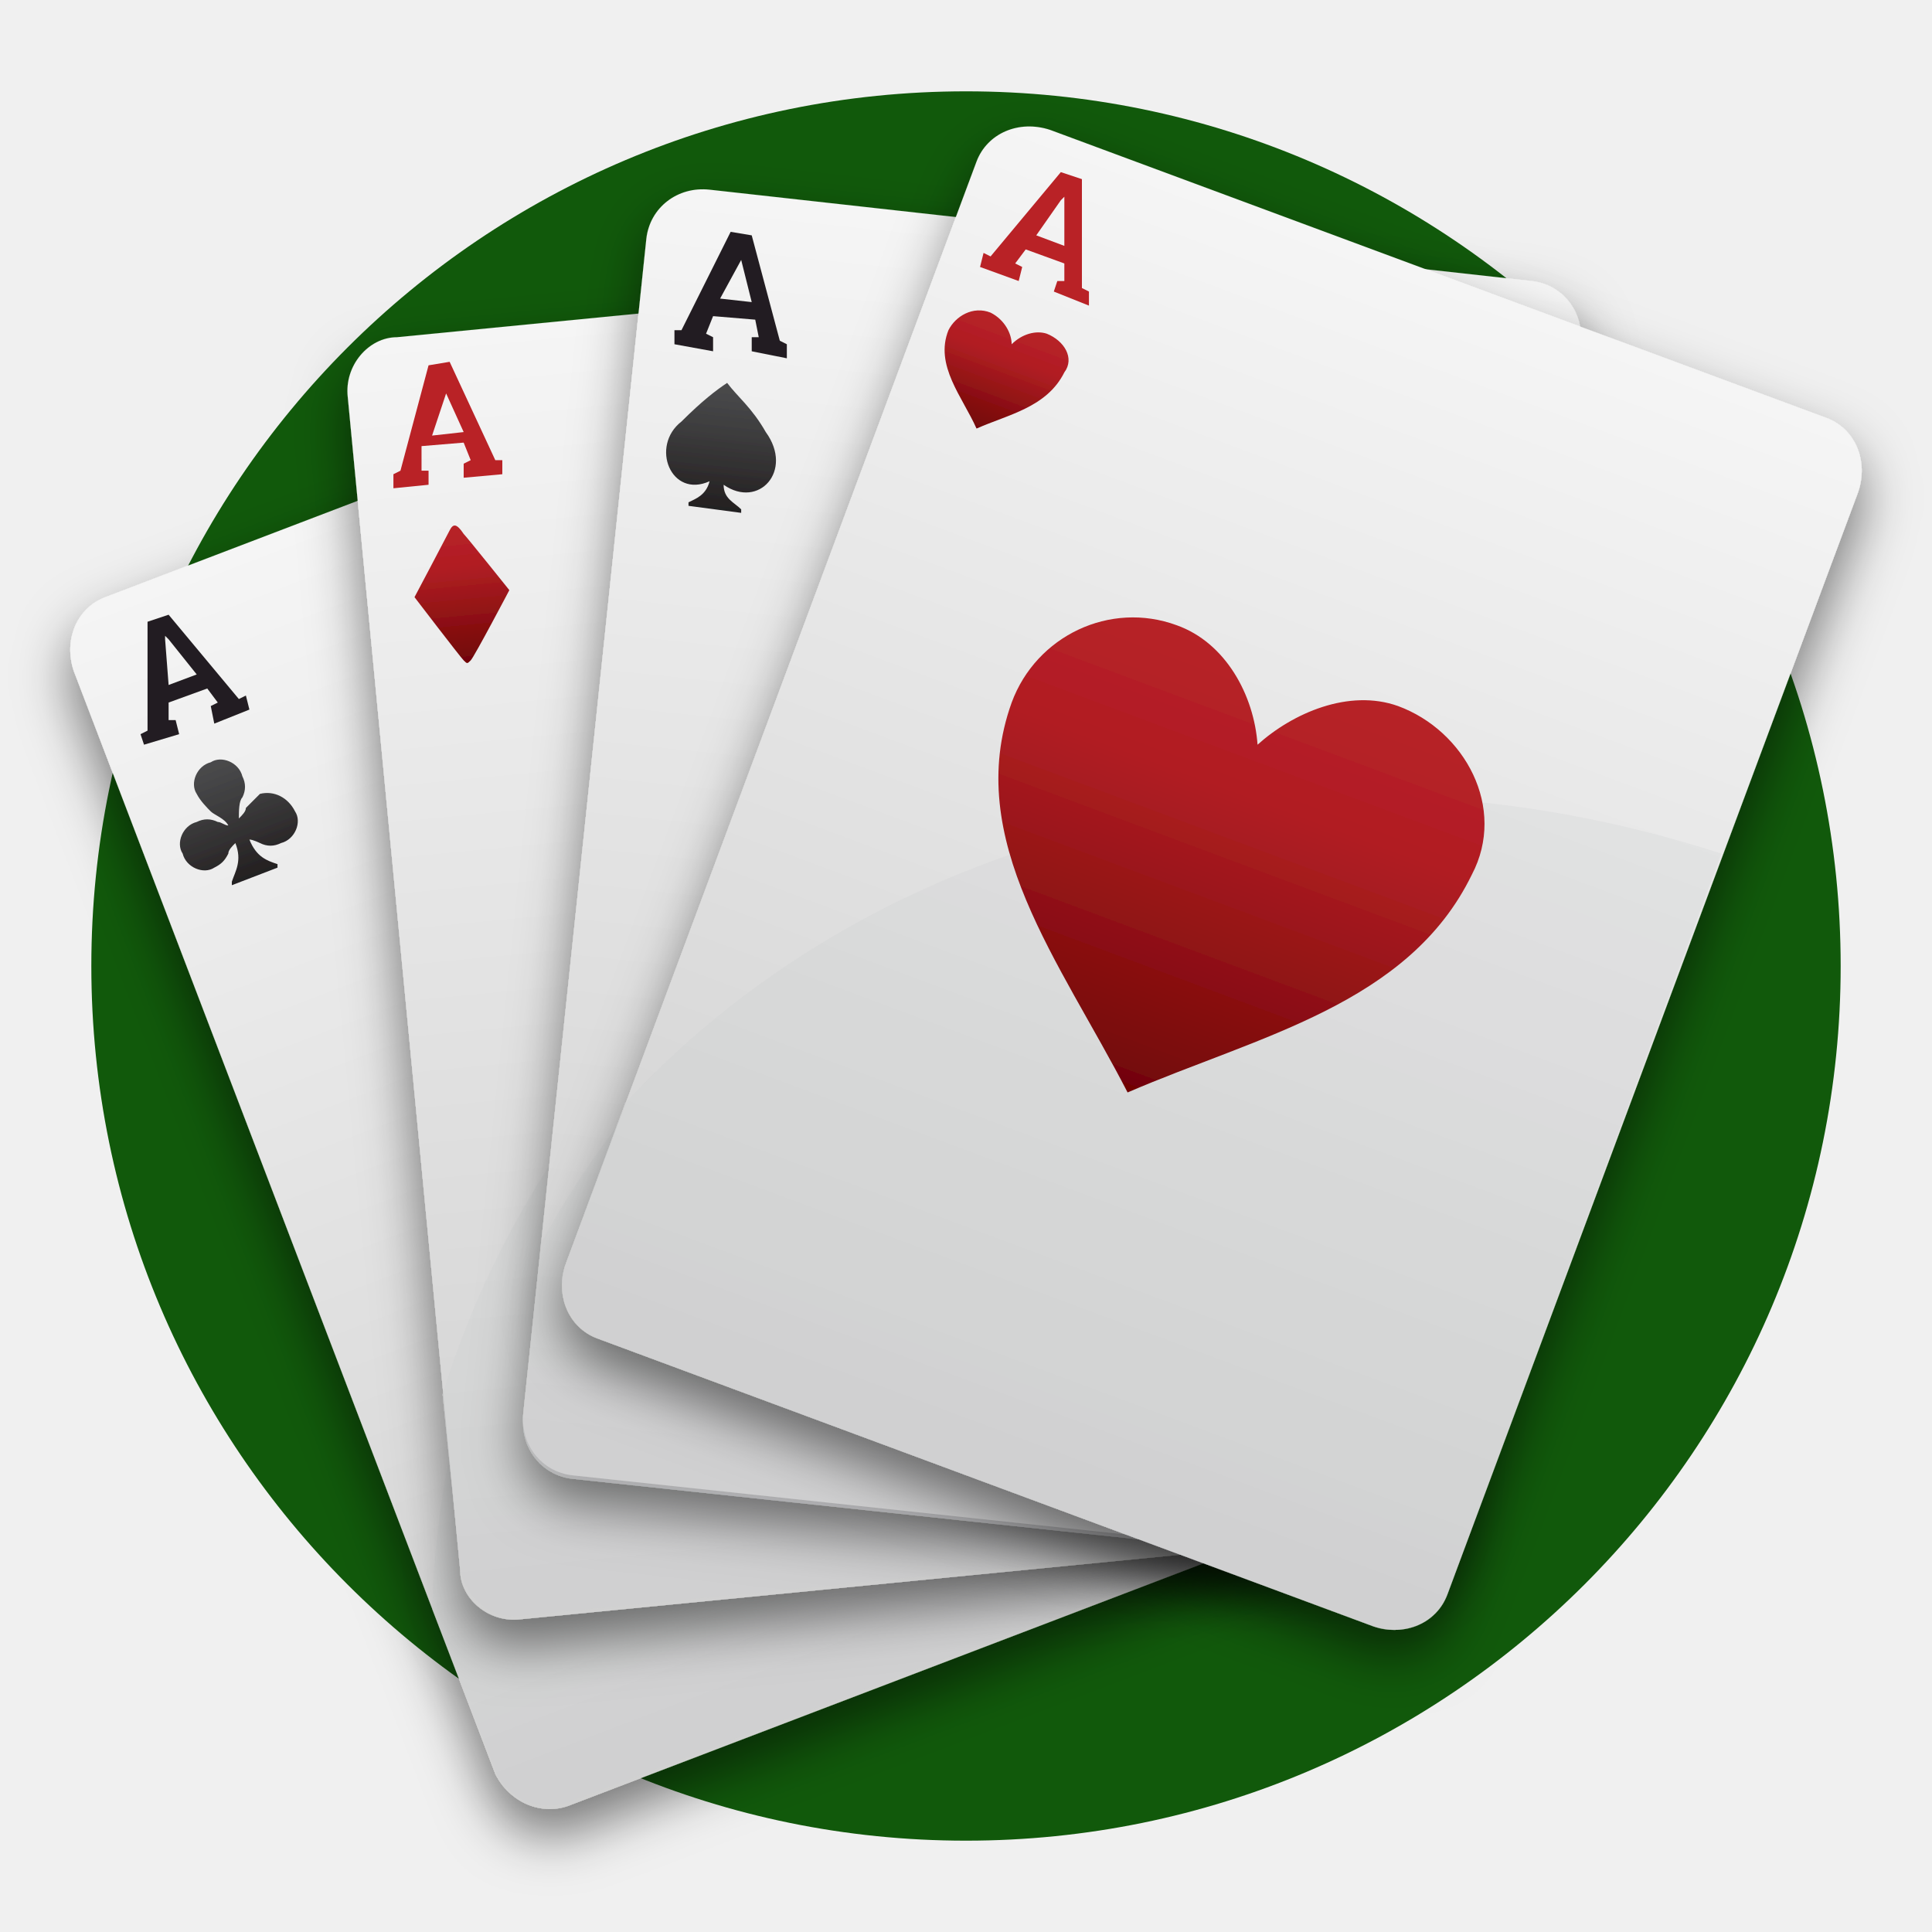
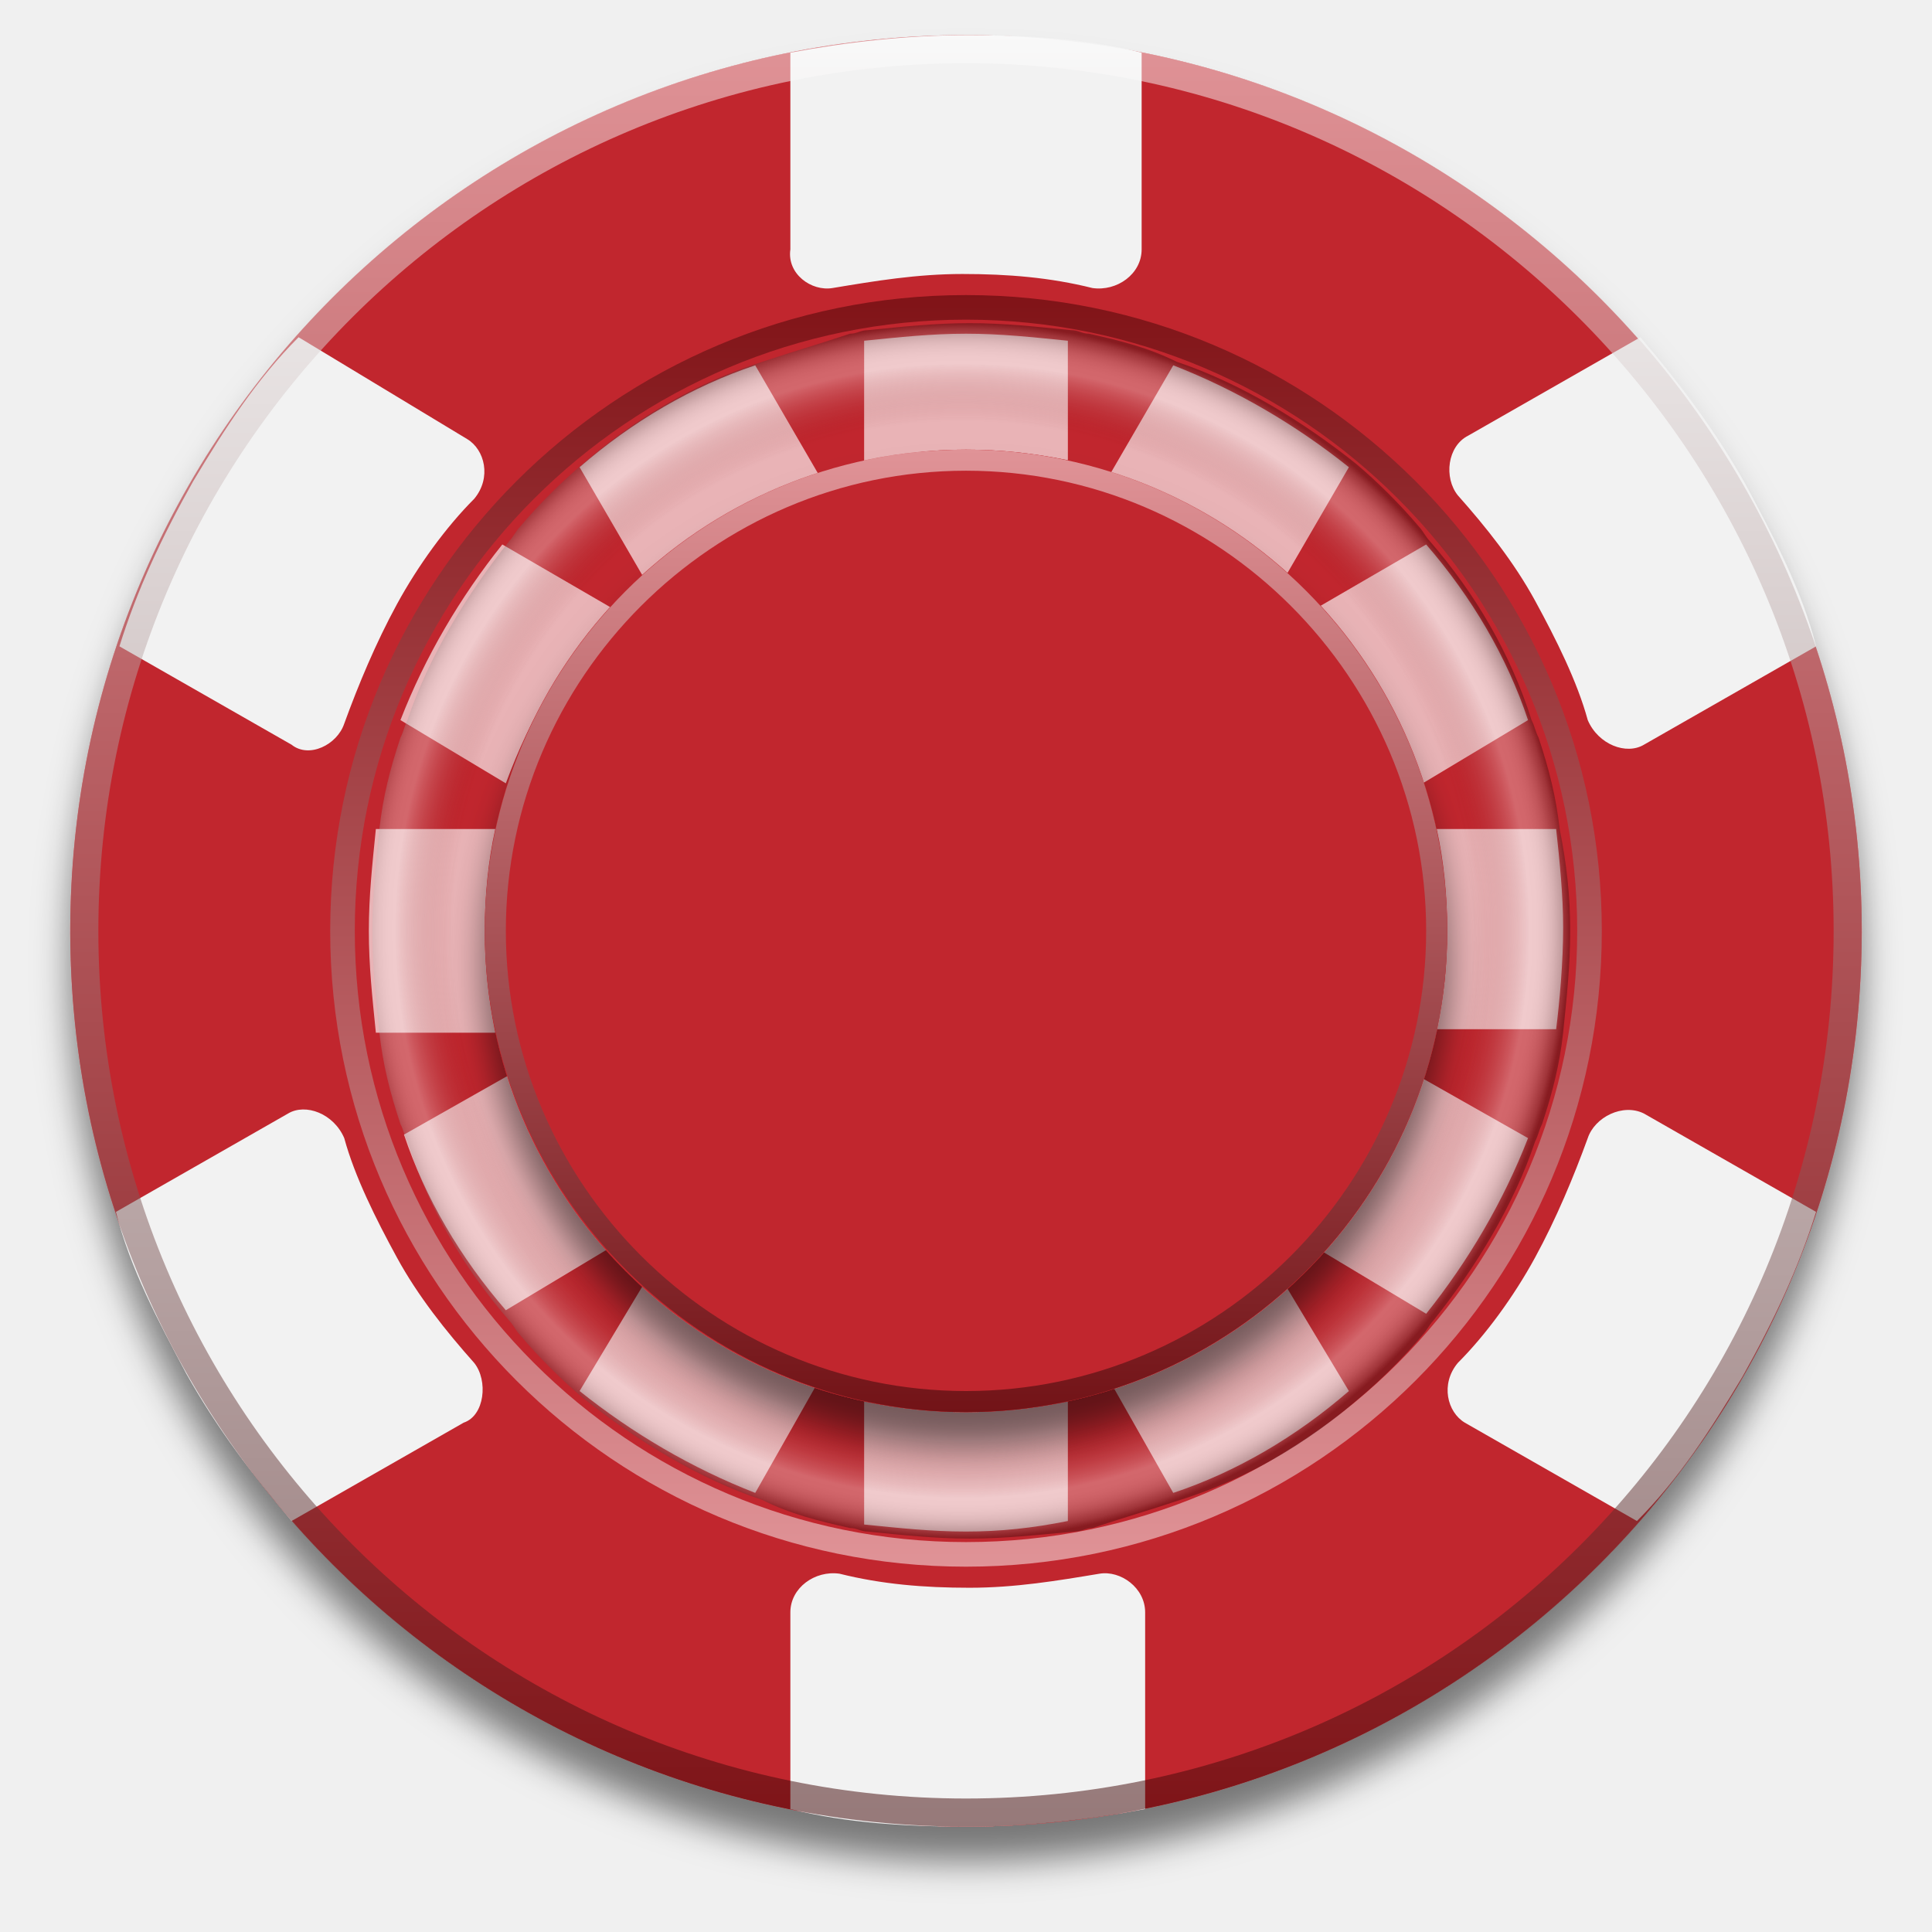
<svg xmlns="http://www.w3.org/2000/svg" viewBox="0 0 55 55">
  <style type="text/css">
- 		.st0{fill:#11590B;}
- 		.st1{fill:url(#SVGID_1_);}
- 		.st2{fill:#231F20;}
- 		.st3{opacity:0.3;fill:url(#SVGID_2_);enable-background:new;}
- 		.st4{fill:url(#SVGID_3_);}
- 		.st5{fill:url(#SVGID_4_);}
- 		.st6{fill:#B92025;}
- 		.st7{opacity:0.3;fill:url(#SVGID_5_);enable-background:new;}
- 		.st8{fill:url(#SVGID_6_);}
- 		.st9{fill:url(#SVGID_7_);}
- 		.st10{fill:url(#SVGID_8_);}
- 		.st11{opacity:0.3;fill:url(#SVGID_9_);enable-background:new;}
- 		.st12{fill:url(#SVGID_10_);}
- 		.st13{opacity:0.3;fill:url(#SVGID_11_);enable-background:new;}
- 		.st14{fill:url(#SVGID_12_);}
- 		.st15{fill:url(#center_1_);}
+ 		.st0{fill:#C1272D;filter:url(#dropshadow);}
+ 		.st1{opacity:0.65;}
+ 		.st2{fill:#FFFFFF;}
+ 		.st3{fill:#F2F2F2;}
+ 		.st4{opacity:0.5;fill:url(#SVGID_1_);}
+ 		.st5{opacity:0.5;fill:url(#SVGID_2_);}
+ 		.st6{opacity:0.5;fill:url(#SVGID_3_);}
+ 		.st7{opacity:0.3;fill:url(#SVGID_4_);enable-background:new    ;}
	</style>
-   <linearGradient id="SVGID_1_" gradientUnits="userSpaceOnUse" x1="125.246" y1="118.316" x2="125.246" y2="81.574" gradientTransform="matrix(0.9346 -0.3558 -0.3558 -0.9346 -60.9011 167.942)">
-     <stop offset="0" style="stop-color:#F5F5F5" />
-     <stop offset="1" style="stop-color:#D1D1D1" />
-   </linearGradient>
-   <linearGradient id="SVGID_2_" gradientUnits="userSpaceOnUse" x1="125.245" y1="105.702" x2="125.245" y2="81.574" gradientTransform="matrix(0.9346 -0.3558 -0.3558 -0.9346 -60.9011 167.942)">
-     <stop offset="0" style="stop-color:#D0D2D3" />
-     <stop offset="1" style="stop-color:#CCCECF" />
-   </linearGradient>
-   <linearGradient id="SVGID_3_" gradientUnits="userSpaceOnUse" x1="114.599" y1="112.85" x2="114.599" y2="109.37" gradientTransform="matrix(0.9346 -0.3558 -0.3558 -0.9346 -60.9011 167.942)">
-     <stop offset="0" style="stop-color:#4A4A4C" />
-     <stop offset="0.3" style="stop-color:#404041" />
-     <stop offset="1" style="stop-color:#231F20" />
-   </linearGradient>
-   <linearGradient id="SVGID_4_" gradientUnits="userSpaceOnUse" x1="49.041" y1="71.361" x2="49.041" y2="34.616" gradientTransform="matrix(0.9954 -9.560000e-02 -9.560000e-02 -0.9954 -18.9745 84.146)">
-     <stop offset="0" style="stop-color:#F5F5F5" />
-     <stop offset="1" style="stop-color:#D1D1D1" />
-   </linearGradient>
-   <linearGradient id="SVGID_5_" gradientUnits="userSpaceOnUse" x1="49.041" y1="58.747" x2="49.041" y2="34.616" gradientTransform="matrix(0.9954 -9.560000e-02 -9.560000e-02 -0.9954 -18.9745 84.146)">
-     <stop offset="0" style="stop-color:#D0D2D3" />
-     <stop offset="1" style="stop-color:#CCCECF" />
-   </linearGradient>
-   <linearGradient id="SVGID_6_" gradientUnits="userSpaceOnUse" x1="38.408" y1="65.846" x2="38.408" y2="61.918" gradientTransform="matrix(0.9954 -9.560000e-02 -9.560000e-02 -0.9954 -18.9745 84.146)">
-     <stop offset="0" style="stop-color:#B72026" />
-     <stop offset="0.3" style="stop-color:#B11F24" />
-     <stop offset="1" style="stop-color:#710506" />
-   </linearGradient>
-   <linearGradient id="SVGID_7_" gradientUnits="userSpaceOnUse" x1="0.457" y1="29.54" x2="0.457" y2="-7.204" gradientTransform="matrix(0.9944 0.1057 0.1057 -0.9944 28.2907 36.0835)">
-     <stop offset="0" style="stop-color:#F5F5F5" />
-     <stop offset="1" style="stop-color:#D1D1D1" />
-   </linearGradient>
-   <linearGradient id="SVGID_8_" gradientUnits="userSpaceOnUse" x1="-10.176" y1="24.206" x2="-10.176" y2="20.593" gradientTransform="matrix(0.9944 0.1057 0.1057 -0.9944 28.2907 36.0835)">
-     <stop offset="0" style="stop-color:#4A4A4C" />
-     <stop offset="0.3" style="stop-color:#404041" />
-     <stop offset="1" style="stop-color:#231F20" />
-   </linearGradient>
-   <linearGradient id="SVGID_9_" gradientUnits="userSpaceOnUse" x1="0.457" y1="16.926" x2="0.457" y2="-7.204" gradientTransform="matrix(0.9944 0.1057 0.1057 -0.9944 28.2907 36.0835)">
-     <stop offset="0" style="stop-color:#D0D2D3" />
-     <stop offset="1" style="stop-color:#CCCECF" />
-   </linearGradient>
-   <linearGradient id="SVGID_10_" gradientUnits="userSpaceOnUse" x1="-56.229" y1="-25.841" x2="-56.229" y2="-62.584" gradientTransform="matrix(0.9369 0.3497 0.3497 -0.9369 102.6233 3.236)">
-     <stop offset="0" style="stop-color:#F5F5F5" />
-     <stop offset="1" style="stop-color:#D1D1D1" />
-   </linearGradient>
-   <linearGradient id="SVGID_11_" gradientUnits="userSpaceOnUse" x1="-56.229" y1="-38.455" x2="-56.229" y2="-62.584" gradientTransform="matrix(0.9369 0.3497 0.3497 -0.9369 102.6233 3.236)">
-     <stop offset="0" style="stop-color:#D0D2D3" />
-     <stop offset="1" style="stop-color:#CCCECF" />
-   </linearGradient>
-   <linearGradient id="SVGID_12_" gradientUnits="userSpaceOnUse" x1="-66.86" y1="-31.356" x2="-66.86" y2="-34.607" gradientTransform="matrix(0.9369 0.3497 0.3497 -0.9369 102.6233 3.236)">
-     <stop offset="0" style="stop-color:#B72026" />
-     <stop offset="0.3" style="stop-color:#B11F24" />
-     <stop offset="1" style="stop-color:#710506" />
-   </linearGradient>
-   <linearGradient id="center_1_" gradientUnits="userSpaceOnUse" x1="-56.228" y1="-37.752" x2="-56.228" y2="-50.673" gradientTransform="matrix(0.9369 0.3497 0.3497 -0.9369 102.6233 3.236)">
-     <stop offset="0" style="stop-color:#B72026" />
-     <stop offset="0.3" style="stop-color:#B11F24" />
-     <stop offset="1" style="stop-color:#710506" />
-   </linearGradient>
-   <filter x="-6.1%" y="-3.9%" width="112.1%" height="113.2%" filterUnits="objectBoundingBox" id="solitaire-filter-1">
-     <feOffset dx="0" dy=".75" in="SourceAlpha" result="numbersShadowOffsetOuter2" />
-     <feGaussianBlur stdDeviation=".75" in="numbersShadowOffsetOuter2" result="numbersShadowBlurOuter2" />
+   <filter x="-6.1%" y="-3.9%" width="112.1%" height="113.2%" filterUnits="objectBoundingBox" id="dropshadow">
+     <feOffset dx="0" dy="1" in="SourceAlpha" result="numbersShadowOffsetOuter1" />
+     <feGaussianBlur stdDeviation=".5" in="numbersShadowOffsetOuter2" result="numbersShadowBlurOuter2" />
    <feColorMatrix values="0 0 0 0 0   0 0 0 0 0   0 0 0 0 0  0 0 0 0.5 0" type="matrix" in="numbersShadowBlurOuter2" result="numbersShadowMatrixOuter2" />
    <feMerge>
      <feMergeNode in="numbersShadowMatrixOuter2" />
      <feMergeNode in="SourceGraphic" />
    </feMerge>
  </filter>
-   <circle class="st0" cx="27.5" cy="27.5" r="24.9" />
-   <g id="club-ace" filter="url(#solitaire-filter-1)">
-     <path class="st1" d="M39.1,40.9c0.3,0.8-0.1,1.7-0.9,2.1l-22,8.4c-0.8,0.3-1.7-0.1-2.1-0.9L2.1,19.1C1.8,18.2,2.2,17.3,3,17l22-8.4 c0.8-0.3,1.7,0.1,2.1,0.9L39.1,40.9z" />
-     <path class="st2" d="M4.1,21.2L4,20.9l0.2-0.1l0-3.1l0.6-0.2l2,2.4l0.2-0.1l0.1,0.4l-1,0.4L6,20.1L6.2,20l-0.3-0.4L4.8,20l0,0.5 l0.2,0l0.1,0.4L4.1,21.2z M4.8,19.5l0.8-0.3l-0.8-1l-0.1-0.1l0,0l0,0.1L4.8,19.5z" />
-     <path class="st3" d="M12.3,45.8l1.8,4.6c0.3,0.8,1.2,1.2,2.1,0.9l22-8.4c0.8-0.3,1.2-1.2,0.9-2.1l-8-21.1 C19.7,24.7,12.6,35.1,12.3,45.8z" />
-     <path class="st4" d="M7.4,22.6C7.3,22.7,7.1,22.9,7,23c0,0.1-0.1,0.2-0.2,0.3c0-0.2,0-0.5,0.1-0.6c0.1-0.2,0.1-0.4,0-0.6 c-0.1-0.4-0.6-0.6-0.9-0.4c-0.4,0.1-0.6,0.6-0.4,0.9C5.7,22.8,5.9,23,6,23.1c0.1,0.1,0.4,0.2,0.5,0.4c-0.1,0-0.2-0.1-0.3-0.1 c-0.2-0.1-0.4-0.1-0.6,0c-0.4,0.1-0.6,0.6-0.4,0.9c0.1,0.4,0.6,0.6,0.9,0.4c0.2-0.1,0.3-0.2,0.4-0.4c0-0.1,0.1-0.2,0.2-0.3 c0.2,0.5,0,0.8-0.1,1.1l0,0.1l1.3-0.5l0-0.1c-0.3-0.1-0.6-0.2-0.8-0.7c0.1,0,0.3,0.1,0.3,0.1c0.2,0.1,0.4,0.1,0.6,0 c0.4-0.1,0.6-0.6,0.4-0.9C8.2,22.7,7.8,22.5,7.4,22.6L7.4,22.6z" />
+   <circle class="st0" cx="27.5" cy="26.5" r="25.5" />
+   <g id="inner" class="st1">
+     <path class="st2" d="M17.4,17.3l-3.1-1.8c-1.2,1.5-2.2,3.2-2.9,5l3,1.8C15.1,20.4,16.1,18.7,17.4,17.3z" />
+     <path class="st2" d="M27.5,12.8c1,0,1.9,0.1,2.9,0.3V9.7c-1-0.1-1.9-0.2-2.9-0.2s-1.9,0.1-2.9,0.2v3.5    C25.6,12.9,26.5,12.8,27.5,12.8z" />
+     <path class="st2" d="M40.5,22.3l3-1.8c-0.6-1.8-1.6-3.5-2.9-5l-3.1,1.8C38.9,18.7,39.9,20.4,40.5,22.3z" />
+     <path class="st2" d="M13.8,26.5c0-1,0.1-2,0.3-2.9h-3.4c-0.1,1-0.2,1.9-0.2,2.9c0,1,0.1,1.9,0.2,2.9h3.4    C13.9,28.4,13.8,27.5,13.8,26.5z" />
+     <path class="st2" d="M36.6,16.4l1.8-3.1c-1.5-1.2-3.2-2.2-5-2.9l-1.8,3.1C33.5,14.1,35.2,15.1,36.6,16.4z" />
+     <path class="st2" d="M23.3,13.5l-1.8-3.1c-1.8,0.6-3.5,1.6-5,2.9l1.8,3.1C19.8,15.1,21.5,14.1,23.3,13.5z" />
+     <path class="st2" d="M31.7,39.5l1.7,3c1.8-0.6,3.5-1.6,5-2.9l-1.8-3C35.3,37.9,33.6,38.9,31.7,39.5z" />
+     <path class="st2" d="M37.6,35.6l3,1.8c1.2-1.5,2.2-3.2,2.9-5l-3-1.7C39.9,32.5,38.9,34.2,37.6,35.6z" />
+     <path class="st2" d="M44.3,23.6h-3.4c0.2,0.9,0.3,1.9,0.3,2.9c0,1-0.1,1.9-0.3,2.8h3.4c0.1-0.8,0.2-1.9,0.2-2.9    C44.5,25.5,44.4,24.5,44.3,23.6z" />
+     <path class="st2" d="M14.5,30.6l-3,1.7c0.6,1.8,1.6,3.5,2.9,5l3-1.8C16.1,34.2,15.1,32.5,14.5,30.6z" />
+     <path class="st2" d="M27.5,40.2c-1,0-1.9-0.1-2.9-0.3v3.5c1,0.1,1.9,0.2,2.9,0.2s1.9-0.1,2.9-0.3v-3.4    C29.4,40.1,28.5,40.2,27.5,40.2z" />
+     <path class="st2" d="M18.3,36.6l-1.8,3c1.5,1.2,3.2,2.2,5,2.9l1.7-3C21.4,38.9,19.7,37.9,18.3,36.6z" />
  </g>
-   <g id="diamond-ace" filter="url(#solitaire-filter-1)">
-     <path class="st5" d="M39.7,42.1c0.1,0.9-0.6,1.7-1.4,1.7l-23.5,2.3c-0.9,0.1-1.7-0.6-1.7-1.4L9.9,11.3c-0.1-0.9,0.6-1.7,1.4-1.7 l23.5-2.3c0.9-0.1,1.7,0.6,1.7,1.4L39.7,42.1z" />
-     <path class="st6" d="M11.2,13.9l0-0.4l0.2-0.1l0.8-3l0.6-0.1l1.3,2.8l0.2,0l0,0.4l-1.1,0.1l0-0.4l0.2-0.1l-0.2-0.5l-1.2,0.1 L12,13.4l0.2,0l0,0.4L11.2,13.9z M12.3,12.4l0.9-0.1l-0.5-1.1l0-0.1l0,0l0,0.1L12.3,12.4z" />
-     <path class="st7" d="M12.6,39.7l0.5,4.9c0.1,0.9,0.9,1.5,1.7,1.4l23.5-2.3c0.9-0.1,1.5-0.9,1.4-1.7l-2.2-22.4 C25.3,21.4,15.7,29.5,12.6,39.7z" />
-     <path class="st8" d="M12.8,15.1c-0.1,0.2-1,1.9-1,1.9s1.3,1.7,1.4,1.8c0.1,0.1,0.1,0.1,0.2,0c0.1-0.1,1.1-2,1.1-2s-1.2-1.5-1.3-1.6 C13,14.9,12.9,14.9,12.8,15.1z" />
+   <g id="outer">
+     <path class="st3" d="M23.7,8.2c1.2-0.2,2.4-0.4,3.7-0.4c1.3,0,2.5,0.1,3.7,0.4l0,0c0.7,0.1,1.4-0.4,1.4-1.1V1.5    C31,1.1,29.3,1,27.6,1c-1.8,0-3.5,0.2-5.1,0.5v5.6C22.4,7.8,23.1,8.3,23.7,8.2L23.7,8.2z" />
+     <path class="st3" d="M31.3,44.8c-1.2,0.2-2.4,0.4-3.7,0.4c-1.3,0-2.5-0.1-3.7-0.4l0,0c-0.7-0.1-1.4,0.4-1.4,1.1v5.6    c1.6,0.4,3.3,0.5,5,0.5c1.8,0,3.5-0.2,5.1-0.5v-5.6C32.6,45.2,31.9,44.7,31.3,44.8L31.3,44.8z" />
+     <path class="st3" d="M45.2,32.4c-0.4,1.1-0.9,2.3-1.5,3.4c-0.6,1.1-1.4,2.2-2.2,3l0,0c-0.5,0.6-0.3,1.4,0.2,1.7l4.9,2.8    c1.2-1.2,2.1-2.6,3-4.1c0.9-1.6,1.6-3.1,2.1-4.7l-4.9-2.8C46.2,31.4,45.4,31.8,45.2,32.4L45.2,32.4z" />
+     <path class="st3" d="M9.8,20.6c0.4-1.1,0.9-2.3,1.5-3.4c0.6-1.1,1.4-2.2,2.2-3l0,0c0.5-0.6,0.3-1.4-0.2-1.7L8.5,9.6    c-1.2,1.2-2.1,2.6-3,4.1c-0.9,1.6-1.6,3.1-2.1,4.7l4.9,2.8C8.8,21.6,9.6,21.2,9.8,20.6L9.8,20.6z" />
+     <path class="st3" d="M41.5,14.1c0.8,0.9,1.6,1.9,2.2,3c0.6,1.1,1.2,2.3,1.5,3.4l0,0c0.3,0.7,1.1,1,1.6,0.7l4.9-2.8    c-0.4-1.6-1.2-3.1-2-4.6c-0.9-1.6-1.9-2.9-3-4.2l-4.9,2.8C41.2,12.7,41.1,13.6,41.5,14.1L41.5,14.1z" />
+     <path class="st3" d="M13.5,38.8c-0.8-0.9-1.6-1.9-2.2-3c-0.6-1.1-1.2-2.3-1.5-3.4l0,0c-0.3-0.7-1.1-1-1.6-0.7l-4.9,2.8    c0.4,1.6,1.2,3.1,2,4.6c0.9,1.6,1.9,2.9,3,4.2l4.9-2.8C13.8,40.3,13.9,39.3,13.5,38.8L13.5,38.8z" />
  </g>
-   <g id="spade-ace" filter="url(#solitaire-filter-1)">
-     <path class="st9" d="M41.5,43.1c-0.1,0.9-0.9,1.5-1.8,1.4L16.3,42c-0.9-0.1-1.5-0.9-1.4-1.8l3.5-33.4c0.1-0.9,0.9-1.5,1.8-1.4 L43.6,8c0.9,0.1,1.5,0.9,1.4,1.8L41.5,43.1z" />
-     <path class="st10" d="M21.8,12.3c-0.4-0.7-0.8-1-1.1-1.4l0,0l0,0l0,0c-0.3,0.2-0.7,0.5-1.3,1.1c-0.9,0.7-0.3,2.2,0.8,1.7 c-0.1,0.4-0.4,0.5-0.6,0.6l0,0.1l1.5,0.2l0-0.1c-0.2-0.2-0.5-0.3-0.5-0.7C21.6,14.5,22.6,13.4,21.8,12.3L21.8,12.3z" />
-     <path class="st2" d="M19.2,9.8l0-0.4l0.2,0l1.4-2.8l0.6,0.1l0.8,3l0.2,0.1l0,0.4L21.4,10l0-0.4l0.2,0l-0.1-0.5L20.3,9l-0.2,0.5 l0.2,0.1l0,0.4L19.2,9.8z M20.5,8.5l0.9,0.1l-0.3-1.2l0-0.1l0,0l0,0.1L20.5,8.5z" />
-     <path class="st11" d="M15.4,35.4l-0.5,4.9c-0.1,0.9,0.5,1.7,1.4,1.8l23.4,2.5c0.9,0.1,1.7-0.5,1.8-1.4l2.4-22.4 C31.5,19.9,20.5,26,15.4,35.4z" />
-   </g>
-   <g id="heart-ace" filter="url(#solitaire-filter-1)">
-     <path class="st12" d="M41.2,45.4c-0.3,0.8-1.2,1.2-2.1,0.9L17,38.1c-0.8-0.3-1.2-1.2-0.9-2.1L27.8,4.6c0.3-0.8,1.2-1.2,2.1-0.9 l22.1,8.2c0.8,0.3,1.2,1.2,0.9,2.1L41.2,45.4z" />
-     <path class="st6" d="M27.9,7.6L28,7.2l0.2,0.1l2-2.4l0.6,0.2l0,3.1l0.2,0.1L31,8.7l-1-0.4L30.1,8l0.2,0l0-0.5l-1.1-0.4l-0.3,0.4 l0.2,0.1l-0.1,0.4L27.9,7.6z M29.5,6.7L30.3,7l0-1.3l0-0.1l0,0l-0.1,0.1L29.5,6.7z" />
-     <path class="st13" d="M17.8,31.4L16.1,36c-0.3,0.8,0.1,1.7,0.9,2.1l22.1,8.2c0.8,0.3,1.7-0.1,2.1-0.9L49,24.3 C37.3,20.5,25.1,23.5,17.8,31.4z" />
-     <path class="st14" d="M29.8,9.5c-0.3-0.1-0.7,0-1,0.3c0-0.3-0.2-0.7-0.6-0.9c-0.5-0.2-1,0.1-1.2,0.5c-0.4,1,0.4,1.9,0.8,2.8 c0.9-0.4,2-0.6,2.5-1.6C30.6,10.2,30.3,9.7,29.8,9.5z" />
-     <path id="center_2_" class="st15" d="M39.8,20.1c-1.4-0.5-3,0.2-4,1.1c-0.1-1.4-0.9-2.9-2.3-3.4c-1.9-0.7-4,0.3-4.7,2.2 c-1.4,3.9,1.4,7.4,3.3,11.1c3.7-1.6,8-2.5,9.8-6.2C42.9,23,41.7,20.8,39.8,20.1z" />
-   </g>
+   <circle id="center" class="st0" cx="27.5" cy="26.5" r="13.7" />
+   <linearGradient id="SVGID_1_" gradientUnits="userSpaceOnUse" x1="27.5" y1="1.016" x2="27.5" y2="51.983">
+     <stop offset="0" style="stop-color:#FFFFFF" />
+     <stop offset="1" style="stop-color:#3A0000" />
+   </linearGradient>
+   <path class="st4" d="M27.5,1C13.4,1,2,12.4,2,26.5C2,40.6,13.4,52,27.5,52S53,40.6,53,26.5C53,12.4,41.6,1,27.5,1z M27.5,51.2   c-13.7,0-24.7-11.1-24.7-24.7c0-13.7,11.1-24.7,24.7-24.7s24.7,11.1,24.7,24.7C52.2,40.2,41.2,51.2,27.5,51.2z" />
+   <linearGradient id="SVGID_2_" gradientUnits="userSpaceOnUse" x1="27.5" y1="44.591" x2="27.5" y2="8.405">
+     <stop offset="0" style="stop-color:#FFFFFF" />
+     <stop offset="1" style="stop-color:#400000" />
+   </linearGradient>
+   <path class="st5" d="M27.5,8.4c-10,0-18.1,8.1-18.1,18.1c0,10,8.1,18.1,18.1,18.1s18.1-8.1,18.1-18.1C45.6,16.5,37.5,8.4,27.5,8.4z    M27.5,43.9c-9.6,0-17.4-7.8-17.4-17.4c0-9.6,7.8-17.4,17.4-17.4s17.4,7.8,17.4,17.4C44.9,36.1,37.1,43.9,27.5,43.9z" />
+   <linearGradient id="SVGID_3_" gradientUnits="userSpaceOnUse" x1="27.5" y1="38.961" x2="27.5" y2="11.631" gradientTransform="matrix(-1 0 0 -1 55 51.7957)">
+     <stop offset="0" style="stop-color:#FFFFFF" />
+     <stop offset="1" style="stop-color:#240000" />
+   </linearGradient>
+   <path class="st6" d="M27.5,40.2c7.5,0,13.7-6.1,13.7-13.7c0-7.5-6.1-13.7-13.7-13.7S13.8,19,13.8,26.5C13.8,34,20,40.2,27.5,40.2z    M27.5,13.4c7.2,0,13.1,5.9,13.1,13.1c0,7.2-5.9,13.1-13.1,13.1s-13.1-5.9-13.1-13.1C14.4,19.3,20.3,13.4,27.5,13.4z" />
+   <radialGradient id="SVGID_4_" cx="27.393" cy="29.392" r="17.306" gradientTransform="matrix(1 0 0 -1 0 55.8898)" gradientUnits="userSpaceOnUse">
+     <stop offset="0.792" style="stop-color:#FFFFFF;stop-opacity:0" />
+     <stop offset="0.838" style="stop-color:#6A0000;stop-opacity:0" />
+     <stop offset="0.933" style="stop-color:#FFFFFF" />
+     <stop offset="0.943" style="stop-color:#FCFCFC" />
+     <stop offset="0.952" style="stop-color:#F1F1F1" />
+     <stop offset="0.96" style="stop-color:#E0E0E0" />
+     <stop offset="0.968" style="stop-color:#C7C7C7" />
+     <stop offset="0.975" style="stop-color:#A8A8A8" />
+     <stop offset="0.982" style="stop-color:#818181" />
+     <stop offset="0.99" style="stop-color:#535353" />
+     <stop offset="0.996" style="stop-color:#1F1F1F" />
+     <stop offset="1" style="stop-color:#000000" />
+   </radialGradient>
+   <path class="st7" d="M44.7,26.5c0,1-0.1,1.9-0.2,2.9c-0.1,0.9-0.3,1.7-0.6,2.6c-0.1,0.2-0.1,0.3-0.2,0.5c-0.6,1.8-1.7,3.6-2.9,5.1   c-0.1,0.1-0.2,0.3-0.3,0.4c-0.5,0.6-1.2,1.3-1.8,1.8c-1.5,1.3-3.2,2.3-5.1,2.9c-0.9,0.3-1.6,0.5-2.5,0.8c-0.2,0-0.3,0.1-0.5,0.1   c-1.1,0.1-2,0.2-3,0.2s-1.9-0.1-2.9-0.2c-0.2,0-0.3-0.1-0.5-0.1c-0.9-0.2-1.7-0.4-2.5-0.8c-1.8-0.6-3.6-1.7-5.1-2.9   c-0.6-0.5-1.3-1.2-1.8-1.8c-0.1-0.1-0.2-0.3-0.3-0.4c-1.3-1.5-2.3-3.2-2.9-5.1c-0.1-0.2-0.1-0.3-0.2-0.5c-0.3-0.9-0.5-1.7-0.6-2.6   c-0.1-1-0.2-1.9-0.2-2.9c0-1,0.1-1.9,0.2-2.9c0.1-0.9,0.3-1.7,0.6-2.6c0.1-0.2,0.1-0.3,0.2-0.5c0.6-1.8,1.7-3.6,2.9-5.1   c0.1-0.1,0.2-0.3,0.3-0.4c0.5-0.6,1.2-1.3,1.8-1.8c1.5-1.3,3.2-2.3,5.1-2.9c0.9-0.3,1.6-0.5,2.5-0.8c0.2,0,0.3-0.1,0.5-0.1   c1-0.1,1.9-0.2,2.9-0.2c1,0,1.9,0.1,2.9,0.2c0.2,0,0.3,0.1,0.5,0.1c0.9,0.2,1.7,0.4,2.5,0.8c1.8,0.6,3.6,1.7,5.1,2.9   c0.6,0.5,1.3,1.2,1.8,1.8c0.1,0.1,0.2,0.3,0.3,0.4c1.3,1.5,2.3,3.2,2.9,5.1c0.1,0.2,0.1,0.3,0.2,0.5c0.3,0.9,0.5,1.7,0.6,2.6   C44.6,24.6,44.7,25.5,44.7,26.5z" />
</svg>
